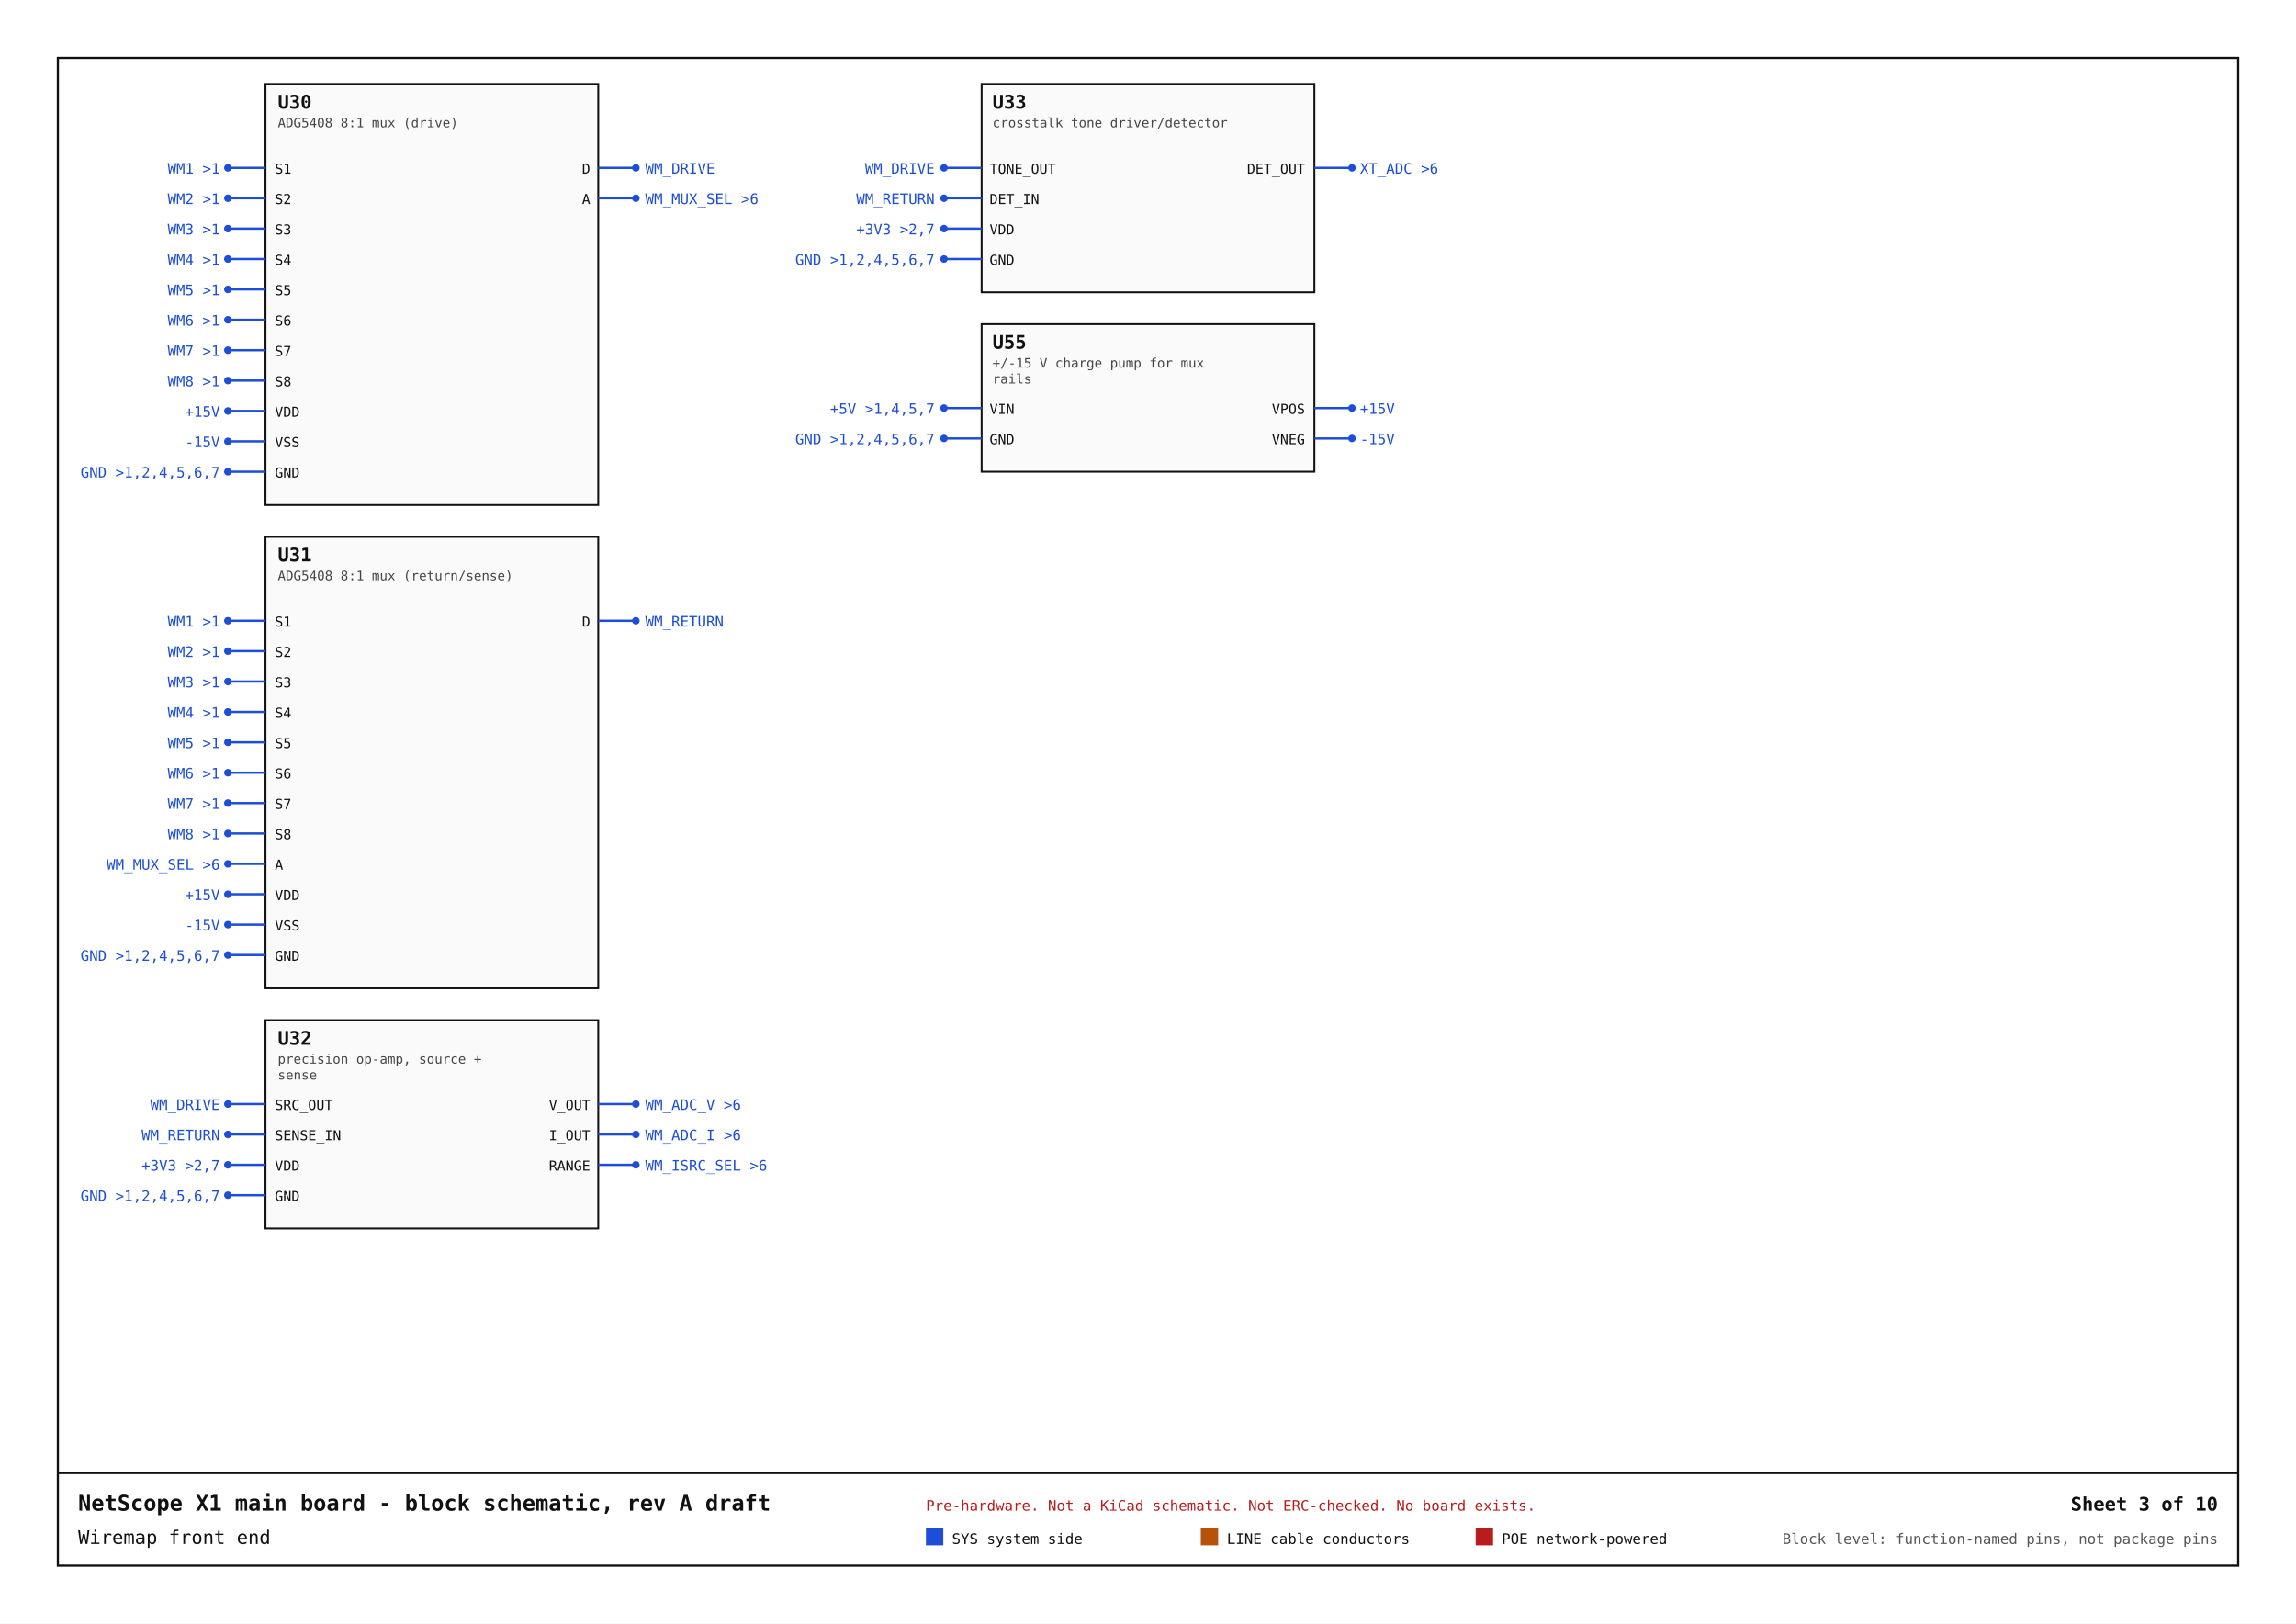
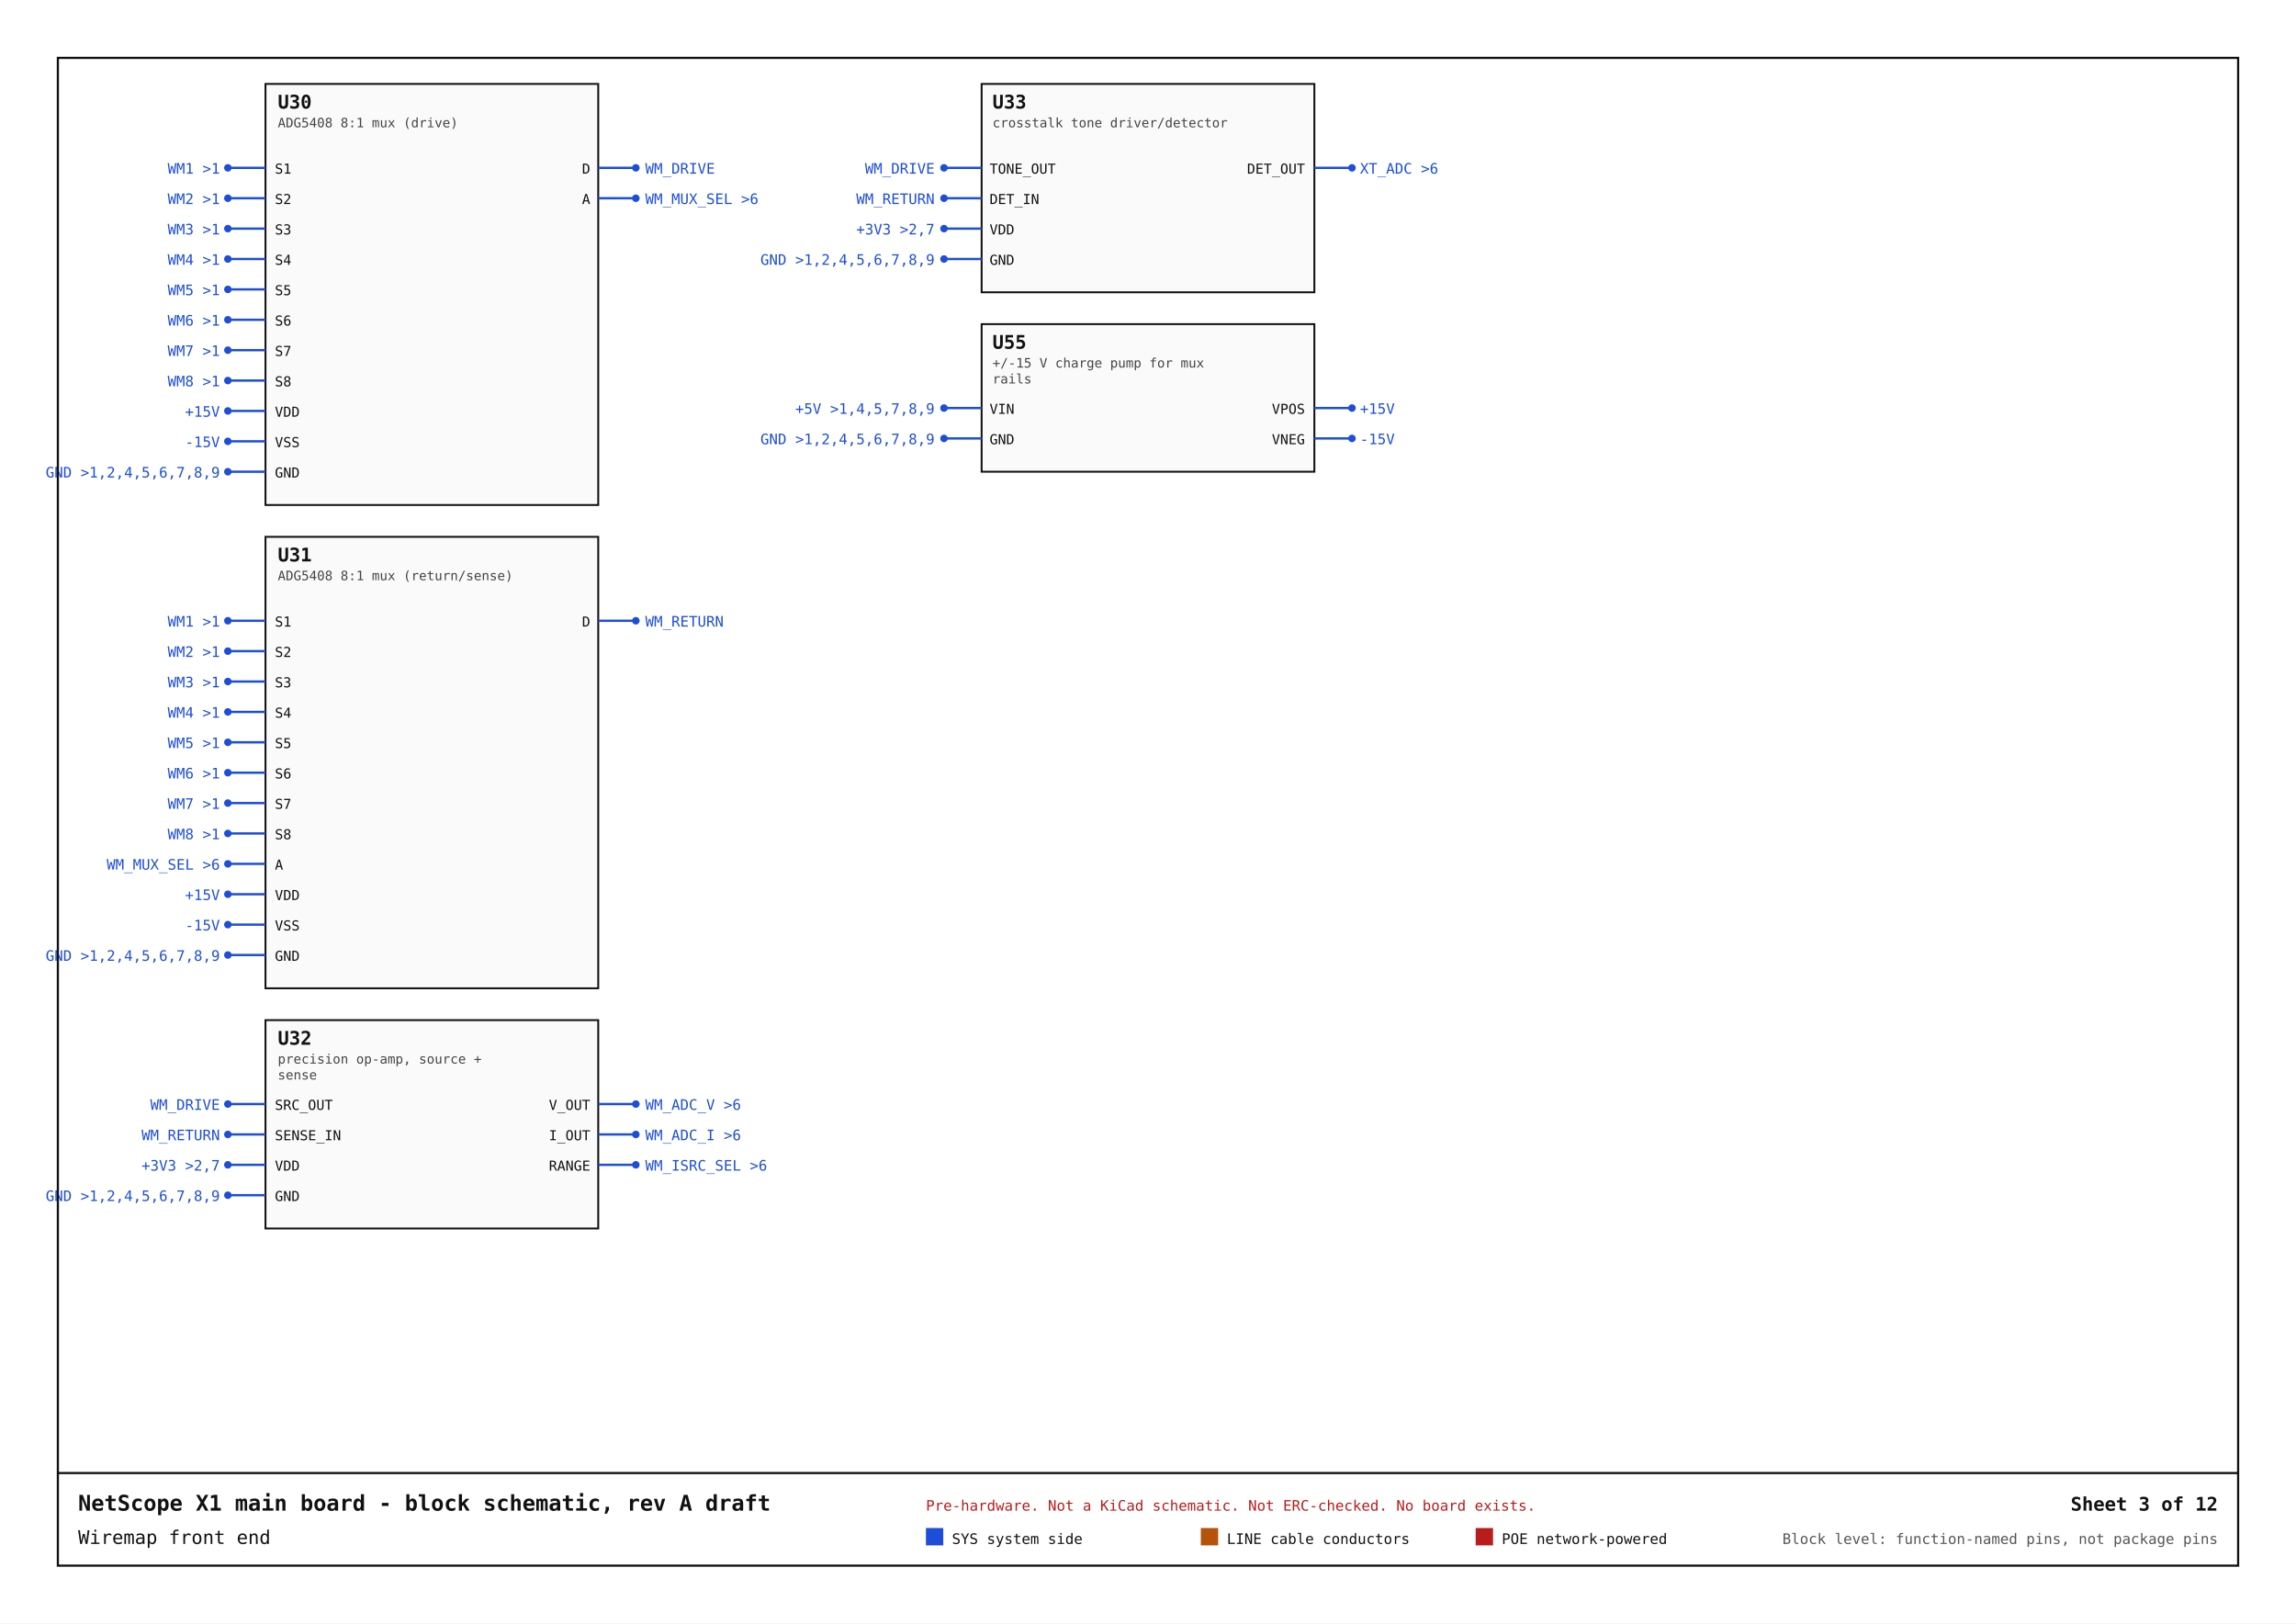
<svg xmlns="http://www.w3.org/2000/svg" viewBox="0 0 1587 1122" width="1587" height="1122">
  <rect width="1587" height="1122" fill="#fff" />
  <rect x="183.5" y="58" width="230" height="291" fill="#fafafa" stroke="#111" stroke-width="1.3" />
  <text x="192" y="75" font-size="13" fill="#111" text-anchor="start" font-weight="bold" font-family="DejaVu Sans Mono, Menlo, Consolas, monospace">U30</text>
  <text x="192" y="88" font-size="9" fill="#444" text-anchor="start" font-weight="normal" font-family="DejaVu Sans Mono, Menlo, Consolas, monospace">ADG5408 8:1 mux (drive)</text>
  <line x1="157.5" y1="116" x2="183.5" y2="116" stroke="#1d4ed8" stroke-width="1.6" />
  <circle cx="157.5" cy="116" r="2.6" fill="#1d4ed8" />
  <text x="152" y="120" font-size="10" fill="#1d4ed8" text-anchor="end" font-weight="normal" font-family="DejaVu Sans Mono, Menlo, Consolas, monospace">WM1 &gt;1</text>
  <text x="190" y="120" font-size="9.5" fill="#111" text-anchor="start" font-weight="normal" font-family="DejaVu Sans Mono, Menlo, Consolas, monospace">S1</text>
  <line x1="157.5" y1="137" x2="183.5" y2="137" stroke="#1d4ed8" stroke-width="1.6" />
  <circle cx="157.5" cy="137" r="2.6" fill="#1d4ed8" />
  <text x="152" y="141" font-size="10" fill="#1d4ed8" text-anchor="end" font-weight="normal" font-family="DejaVu Sans Mono, Menlo, Consolas, monospace">WM2 &gt;1</text>
  <text x="190" y="141" font-size="9.5" fill="#111" text-anchor="start" font-weight="normal" font-family="DejaVu Sans Mono, Menlo, Consolas, monospace">S2</text>
  <line x1="157.5" y1="158" x2="183.5" y2="158" stroke="#1d4ed8" stroke-width="1.6" />
  <circle cx="157.5" cy="158" r="2.6" fill="#1d4ed8" />
  <text x="152" y="162" font-size="10" fill="#1d4ed8" text-anchor="end" font-weight="normal" font-family="DejaVu Sans Mono, Menlo, Consolas, monospace">WM3 &gt;1</text>
  <text x="190" y="162" font-size="9.5" fill="#111" text-anchor="start" font-weight="normal" font-family="DejaVu Sans Mono, Menlo, Consolas, monospace">S3</text>
  <line x1="157.5" y1="179" x2="183.5" y2="179" stroke="#1d4ed8" stroke-width="1.6" />
  <circle cx="157.5" cy="179" r="2.6" fill="#1d4ed8" />
  <text x="152" y="183" font-size="10" fill="#1d4ed8" text-anchor="end" font-weight="normal" font-family="DejaVu Sans Mono, Menlo, Consolas, monospace">WM4 &gt;1</text>
  <text x="190" y="183" font-size="9.5" fill="#111" text-anchor="start" font-weight="normal" font-family="DejaVu Sans Mono, Menlo, Consolas, monospace">S4</text>
  <line x1="157.5" y1="200" x2="183.5" y2="200" stroke="#1d4ed8" stroke-width="1.6" />
  <circle cx="157.5" cy="200" r="2.6" fill="#1d4ed8" />
  <text x="152" y="204" font-size="10" fill="#1d4ed8" text-anchor="end" font-weight="normal" font-family="DejaVu Sans Mono, Menlo, Consolas, monospace">WM5 &gt;1</text>
  <text x="190" y="204" font-size="9.5" fill="#111" text-anchor="start" font-weight="normal" font-family="DejaVu Sans Mono, Menlo, Consolas, monospace">S5</text>
  <line x1="157.5" y1="221" x2="183.5" y2="221" stroke="#1d4ed8" stroke-width="1.6" />
  <circle cx="157.5" cy="221" r="2.6" fill="#1d4ed8" />
  <text x="152" y="225" font-size="10" fill="#1d4ed8" text-anchor="end" font-weight="normal" font-family="DejaVu Sans Mono, Menlo, Consolas, monospace">WM6 &gt;1</text>
  <text x="190" y="225" font-size="9.5" fill="#111" text-anchor="start" font-weight="normal" font-family="DejaVu Sans Mono, Menlo, Consolas, monospace">S6</text>
  <line x1="157.5" y1="242" x2="183.5" y2="242" stroke="#1d4ed8" stroke-width="1.6" />
  <circle cx="157.5" cy="242" r="2.6" fill="#1d4ed8" />
  <text x="152" y="246" font-size="10" fill="#1d4ed8" text-anchor="end" font-weight="normal" font-family="DejaVu Sans Mono, Menlo, Consolas, monospace">WM7 &gt;1</text>
  <text x="190" y="246" font-size="9.5" fill="#111" text-anchor="start" font-weight="normal" font-family="DejaVu Sans Mono, Menlo, Consolas, monospace">S7</text>
  <line x1="157.5" y1="263" x2="183.5" y2="263" stroke="#1d4ed8" stroke-width="1.6" />
  <circle cx="157.5" cy="263" r="2.6" fill="#1d4ed8" />
  <text x="152" y="267" font-size="10" fill="#1d4ed8" text-anchor="end" font-weight="normal" font-family="DejaVu Sans Mono, Menlo, Consolas, monospace">WM8 &gt;1</text>
  <text x="190" y="267" font-size="9.5" fill="#111" text-anchor="start" font-weight="normal" font-family="DejaVu Sans Mono, Menlo, Consolas, monospace">S8</text>
  <line x1="413.5" y1="116" x2="439.5" y2="116" stroke="#1d4ed8" stroke-width="1.6" />
  <circle cx="439.5" cy="116" r="2.6" fill="#1d4ed8" />
  <text x="446" y="120" font-size="10" fill="#1d4ed8" text-anchor="start" font-weight="normal" font-family="DejaVu Sans Mono, Menlo, Consolas, monospace">WM_DRIVE</text>
  <text x="408" y="120" font-size="9.5" fill="#111" text-anchor="end" font-weight="normal" font-family="DejaVu Sans Mono, Menlo, Consolas, monospace">D</text>
  <line x1="413.5" y1="137" x2="439.5" y2="137" stroke="#1d4ed8" stroke-width="1.6" />
  <circle cx="439.5" cy="137" r="2.6" fill="#1d4ed8" />
  <text x="446" y="141" font-size="10" fill="#1d4ed8" text-anchor="start" font-weight="normal" font-family="DejaVu Sans Mono, Menlo, Consolas, monospace">WM_MUX_SEL &gt;6</text>
  <text x="408" y="141" font-size="9.5" fill="#111" text-anchor="end" font-weight="normal" font-family="DejaVu Sans Mono, Menlo, Consolas, monospace">A</text>
  <line x1="157.5" y1="284" x2="183.5" y2="284" stroke="#1d4ed8" stroke-width="1.6" />
  <circle cx="157.5" cy="284" r="2.6" fill="#1d4ed8" />
  <text x="152" y="288" font-size="10" fill="#1d4ed8" text-anchor="end" font-weight="normal" font-family="DejaVu Sans Mono, Menlo, Consolas, monospace">+15V</text>
  <text x="190" y="288" font-size="9.5" fill="#111" text-anchor="start" font-weight="normal" font-family="DejaVu Sans Mono, Menlo, Consolas, monospace">VDD</text>
  <line x1="157.5" y1="305" x2="183.5" y2="305" stroke="#1d4ed8" stroke-width="1.6" />
  <circle cx="157.5" cy="305" r="2.6" fill="#1d4ed8" />
  <text x="152" y="309" font-size="10" fill="#1d4ed8" text-anchor="end" font-weight="normal" font-family="DejaVu Sans Mono, Menlo, Consolas, monospace">-15V</text>
  <text x="190" y="309" font-size="9.5" fill="#111" text-anchor="start" font-weight="normal" font-family="DejaVu Sans Mono, Menlo, Consolas, monospace">VSS</text>
  <line x1="157.5" y1="326" x2="183.5" y2="326" stroke="#1d4ed8" stroke-width="1.6" />
  <circle cx="157.5" cy="326" r="2.6" fill="#1d4ed8" />
-   <text x="152" y="330" font-size="10" fill="#1d4ed8" text-anchor="end" font-weight="normal" font-family="DejaVu Sans Mono, Menlo, Consolas, monospace">GND &gt;1,2,4,5,6,7</text>
+   <text x="152" y="330" font-size="10" fill="#1d4ed8" text-anchor="end" font-weight="normal" font-family="DejaVu Sans Mono, Menlo, Consolas, monospace">GND &gt;1,2,4,5,6,7,8,9</text>
  <text x="190" y="330" font-size="9.5" fill="#111" text-anchor="start" font-weight="normal" font-family="DejaVu Sans Mono, Menlo, Consolas, monospace">GND</text>
  <rect x="183.5" y="371" width="230" height="312" fill="#fafafa" stroke="#111" stroke-width="1.3" />
  <text x="192" y="388" font-size="13" fill="#111" text-anchor="start" font-weight="bold" font-family="DejaVu Sans Mono, Menlo, Consolas, monospace">U31</text>
  <text x="192" y="401" font-size="9" fill="#444" text-anchor="start" font-weight="normal" font-family="DejaVu Sans Mono, Menlo, Consolas, monospace">ADG5408 8:1 mux (return/sense)</text>
  <line x1="157.5" y1="429" x2="183.5" y2="429" stroke="#1d4ed8" stroke-width="1.6" />
  <circle cx="157.5" cy="429" r="2.6" fill="#1d4ed8" />
  <text x="152" y="433" font-size="10" fill="#1d4ed8" text-anchor="end" font-weight="normal" font-family="DejaVu Sans Mono, Menlo, Consolas, monospace">WM1 &gt;1</text>
  <text x="190" y="433" font-size="9.5" fill="#111" text-anchor="start" font-weight="normal" font-family="DejaVu Sans Mono, Menlo, Consolas, monospace">S1</text>
  <line x1="157.5" y1="450" x2="183.5" y2="450" stroke="#1d4ed8" stroke-width="1.6" />
  <circle cx="157.5" cy="450" r="2.6" fill="#1d4ed8" />
  <text x="152" y="454" font-size="10" fill="#1d4ed8" text-anchor="end" font-weight="normal" font-family="DejaVu Sans Mono, Menlo, Consolas, monospace">WM2 &gt;1</text>
  <text x="190" y="454" font-size="9.5" fill="#111" text-anchor="start" font-weight="normal" font-family="DejaVu Sans Mono, Menlo, Consolas, monospace">S2</text>
  <line x1="157.5" y1="471" x2="183.5" y2="471" stroke="#1d4ed8" stroke-width="1.6" />
  <circle cx="157.5" cy="471" r="2.6" fill="#1d4ed8" />
  <text x="152" y="475" font-size="10" fill="#1d4ed8" text-anchor="end" font-weight="normal" font-family="DejaVu Sans Mono, Menlo, Consolas, monospace">WM3 &gt;1</text>
  <text x="190" y="475" font-size="9.5" fill="#111" text-anchor="start" font-weight="normal" font-family="DejaVu Sans Mono, Menlo, Consolas, monospace">S3</text>
  <line x1="157.5" y1="492" x2="183.5" y2="492" stroke="#1d4ed8" stroke-width="1.6" />
  <circle cx="157.5" cy="492" r="2.6" fill="#1d4ed8" />
  <text x="152" y="496" font-size="10" fill="#1d4ed8" text-anchor="end" font-weight="normal" font-family="DejaVu Sans Mono, Menlo, Consolas, monospace">WM4 &gt;1</text>
  <text x="190" y="496" font-size="9.5" fill="#111" text-anchor="start" font-weight="normal" font-family="DejaVu Sans Mono, Menlo, Consolas, monospace">S4</text>
  <line x1="157.5" y1="513" x2="183.5" y2="513" stroke="#1d4ed8" stroke-width="1.6" />
  <circle cx="157.5" cy="513" r="2.6" fill="#1d4ed8" />
  <text x="152" y="517" font-size="10" fill="#1d4ed8" text-anchor="end" font-weight="normal" font-family="DejaVu Sans Mono, Menlo, Consolas, monospace">WM5 &gt;1</text>
  <text x="190" y="517" font-size="9.5" fill="#111" text-anchor="start" font-weight="normal" font-family="DejaVu Sans Mono, Menlo, Consolas, monospace">S5</text>
  <line x1="157.5" y1="534" x2="183.5" y2="534" stroke="#1d4ed8" stroke-width="1.6" />
  <circle cx="157.5" cy="534" r="2.6" fill="#1d4ed8" />
  <text x="152" y="538" font-size="10" fill="#1d4ed8" text-anchor="end" font-weight="normal" font-family="DejaVu Sans Mono, Menlo, Consolas, monospace">WM6 &gt;1</text>
  <text x="190" y="538" font-size="9.5" fill="#111" text-anchor="start" font-weight="normal" font-family="DejaVu Sans Mono, Menlo, Consolas, monospace">S6</text>
  <line x1="157.5" y1="555" x2="183.5" y2="555" stroke="#1d4ed8" stroke-width="1.6" />
  <circle cx="157.5" cy="555" r="2.6" fill="#1d4ed8" />
  <text x="152" y="559" font-size="10" fill="#1d4ed8" text-anchor="end" font-weight="normal" font-family="DejaVu Sans Mono, Menlo, Consolas, monospace">WM7 &gt;1</text>
  <text x="190" y="559" font-size="9.5" fill="#111" text-anchor="start" font-weight="normal" font-family="DejaVu Sans Mono, Menlo, Consolas, monospace">S7</text>
  <line x1="157.5" y1="576" x2="183.5" y2="576" stroke="#1d4ed8" stroke-width="1.6" />
  <circle cx="157.5" cy="576" r="2.6" fill="#1d4ed8" />
  <text x="152" y="580" font-size="10" fill="#1d4ed8" text-anchor="end" font-weight="normal" font-family="DejaVu Sans Mono, Menlo, Consolas, monospace">WM8 &gt;1</text>
  <text x="190" y="580" font-size="9.5" fill="#111" text-anchor="start" font-weight="normal" font-family="DejaVu Sans Mono, Menlo, Consolas, monospace">S8</text>
  <line x1="413.5" y1="429" x2="439.5" y2="429" stroke="#1d4ed8" stroke-width="1.6" />
  <circle cx="439.5" cy="429" r="2.6" fill="#1d4ed8" />
  <text x="446" y="433" font-size="10" fill="#1d4ed8" text-anchor="start" font-weight="normal" font-family="DejaVu Sans Mono, Menlo, Consolas, monospace">WM_RETURN</text>
  <text x="408" y="433" font-size="9.5" fill="#111" text-anchor="end" font-weight="normal" font-family="DejaVu Sans Mono, Menlo, Consolas, monospace">D</text>
  <line x1="157.5" y1="597" x2="183.5" y2="597" stroke="#1d4ed8" stroke-width="1.6" />
  <circle cx="157.5" cy="597" r="2.6" fill="#1d4ed8" />
  <text x="152" y="601" font-size="10" fill="#1d4ed8" text-anchor="end" font-weight="normal" font-family="DejaVu Sans Mono, Menlo, Consolas, monospace">WM_MUX_SEL &gt;6</text>
  <text x="190" y="601" font-size="9.5" fill="#111" text-anchor="start" font-weight="normal" font-family="DejaVu Sans Mono, Menlo, Consolas, monospace">A</text>
  <line x1="157.5" y1="618" x2="183.5" y2="618" stroke="#1d4ed8" stroke-width="1.6" />
  <circle cx="157.5" cy="618" r="2.6" fill="#1d4ed8" />
  <text x="152" y="622" font-size="10" fill="#1d4ed8" text-anchor="end" font-weight="normal" font-family="DejaVu Sans Mono, Menlo, Consolas, monospace">+15V</text>
  <text x="190" y="622" font-size="9.5" fill="#111" text-anchor="start" font-weight="normal" font-family="DejaVu Sans Mono, Menlo, Consolas, monospace">VDD</text>
  <line x1="157.5" y1="639" x2="183.5" y2="639" stroke="#1d4ed8" stroke-width="1.6" />
  <circle cx="157.5" cy="639" r="2.6" fill="#1d4ed8" />
  <text x="152" y="643" font-size="10" fill="#1d4ed8" text-anchor="end" font-weight="normal" font-family="DejaVu Sans Mono, Menlo, Consolas, monospace">-15V</text>
  <text x="190" y="643" font-size="9.5" fill="#111" text-anchor="start" font-weight="normal" font-family="DejaVu Sans Mono, Menlo, Consolas, monospace">VSS</text>
  <line x1="157.5" y1="660" x2="183.5" y2="660" stroke="#1d4ed8" stroke-width="1.6" />
  <circle cx="157.5" cy="660" r="2.6" fill="#1d4ed8" />
-   <text x="152" y="664" font-size="10" fill="#1d4ed8" text-anchor="end" font-weight="normal" font-family="DejaVu Sans Mono, Menlo, Consolas, monospace">GND &gt;1,2,4,5,6,7</text>
+   <text x="152" y="664" font-size="10" fill="#1d4ed8" text-anchor="end" font-weight="normal" font-family="DejaVu Sans Mono, Menlo, Consolas, monospace">GND &gt;1,2,4,5,6,7,8,9</text>
  <text x="190" y="664" font-size="9.5" fill="#111" text-anchor="start" font-weight="normal" font-family="DejaVu Sans Mono, Menlo, Consolas, monospace">GND</text>
  <rect x="183.5" y="705" width="230" height="144" fill="#fafafa" stroke="#111" stroke-width="1.3" />
  <text x="192" y="722" font-size="13" fill="#111" text-anchor="start" font-weight="bold" font-family="DejaVu Sans Mono, Menlo, Consolas, monospace">U32</text>
  <text x="192" y="735" font-size="9" fill="#444" text-anchor="start" font-weight="normal" font-family="DejaVu Sans Mono, Menlo, Consolas, monospace">precision op-amp, source +</text>
  <text x="192" y="746" font-size="9" fill="#444" text-anchor="start" font-weight="normal" font-family="DejaVu Sans Mono, Menlo, Consolas, monospace">sense</text>
  <line x1="157.5" y1="763" x2="183.5" y2="763" stroke="#1d4ed8" stroke-width="1.6" />
  <circle cx="157.5" cy="763" r="2.6" fill="#1d4ed8" />
  <text x="152" y="767" font-size="10" fill="#1d4ed8" text-anchor="end" font-weight="normal" font-family="DejaVu Sans Mono, Menlo, Consolas, monospace">WM_DRIVE</text>
  <text x="190" y="767" font-size="9.5" fill="#111" text-anchor="start" font-weight="normal" font-family="DejaVu Sans Mono, Menlo, Consolas, monospace">SRC_OUT</text>
  <line x1="157.5" y1="784" x2="183.5" y2="784" stroke="#1d4ed8" stroke-width="1.6" />
  <circle cx="157.5" cy="784" r="2.6" fill="#1d4ed8" />
  <text x="152" y="788" font-size="10" fill="#1d4ed8" text-anchor="end" font-weight="normal" font-family="DejaVu Sans Mono, Menlo, Consolas, monospace">WM_RETURN</text>
  <text x="190" y="788" font-size="9.5" fill="#111" text-anchor="start" font-weight="normal" font-family="DejaVu Sans Mono, Menlo, Consolas, monospace">SENSE_IN</text>
  <line x1="413.5" y1="763" x2="439.5" y2="763" stroke="#1d4ed8" stroke-width="1.6" />
  <circle cx="439.5" cy="763" r="2.6" fill="#1d4ed8" />
  <text x="446" y="767" font-size="10" fill="#1d4ed8" text-anchor="start" font-weight="normal" font-family="DejaVu Sans Mono, Menlo, Consolas, monospace">WM_ADC_V &gt;6</text>
  <text x="408" y="767" font-size="9.5" fill="#111" text-anchor="end" font-weight="normal" font-family="DejaVu Sans Mono, Menlo, Consolas, monospace">V_OUT</text>
  <line x1="413.5" y1="784" x2="439.5" y2="784" stroke="#1d4ed8" stroke-width="1.6" />
  <circle cx="439.5" cy="784" r="2.6" fill="#1d4ed8" />
  <text x="446" y="788" font-size="10" fill="#1d4ed8" text-anchor="start" font-weight="normal" font-family="DejaVu Sans Mono, Menlo, Consolas, monospace">WM_ADC_I &gt;6</text>
  <text x="408" y="788" font-size="9.5" fill="#111" text-anchor="end" font-weight="normal" font-family="DejaVu Sans Mono, Menlo, Consolas, monospace">I_OUT</text>
  <line x1="413.5" y1="805" x2="439.5" y2="805" stroke="#1d4ed8" stroke-width="1.6" />
  <circle cx="439.5" cy="805" r="2.6" fill="#1d4ed8" />
  <text x="446" y="809" font-size="10" fill="#1d4ed8" text-anchor="start" font-weight="normal" font-family="DejaVu Sans Mono, Menlo, Consolas, monospace">WM_ISRC_SEL &gt;6</text>
  <text x="408" y="809" font-size="9.5" fill="#111" text-anchor="end" font-weight="normal" font-family="DejaVu Sans Mono, Menlo, Consolas, monospace">RANGE</text>
  <line x1="157.5" y1="805" x2="183.5" y2="805" stroke="#1d4ed8" stroke-width="1.6" />
  <circle cx="157.5" cy="805" r="2.6" fill="#1d4ed8" />
  <text x="152" y="809" font-size="10" fill="#1d4ed8" text-anchor="end" font-weight="normal" font-family="DejaVu Sans Mono, Menlo, Consolas, monospace">+3V3 &gt;2,7</text>
  <text x="190" y="809" font-size="9.5" fill="#111" text-anchor="start" font-weight="normal" font-family="DejaVu Sans Mono, Menlo, Consolas, monospace">VDD</text>
  <line x1="157.5" y1="826" x2="183.5" y2="826" stroke="#1d4ed8" stroke-width="1.6" />
  <circle cx="157.5" cy="826" r="2.6" fill="#1d4ed8" />
-   <text x="152" y="830" font-size="10" fill="#1d4ed8" text-anchor="end" font-weight="normal" font-family="DejaVu Sans Mono, Menlo, Consolas, monospace">GND &gt;1,2,4,5,6,7</text>
+   <text x="152" y="830" font-size="10" fill="#1d4ed8" text-anchor="end" font-weight="normal" font-family="DejaVu Sans Mono, Menlo, Consolas, monospace">GND &gt;1,2,4,5,6,7,8,9</text>
  <text x="190" y="830" font-size="9.5" fill="#111" text-anchor="start" font-weight="normal" font-family="DejaVu Sans Mono, Menlo, Consolas, monospace">GND</text>
  <rect x="678.5" y="58" width="230" height="144" fill="#fafafa" stroke="#111" stroke-width="1.3" />
  <text x="686" y="75" font-size="13" fill="#111" text-anchor="start" font-weight="bold" font-family="DejaVu Sans Mono, Menlo, Consolas, monospace">U33</text>
  <text x="686" y="88" font-size="9" fill="#444" text-anchor="start" font-weight="normal" font-family="DejaVu Sans Mono, Menlo, Consolas, monospace">crosstalk tone driver/detector</text>
  <line x1="652.5" y1="116" x2="678.5" y2="116" stroke="#1d4ed8" stroke-width="1.6" />
  <circle cx="652.5" cy="116" r="2.6" fill="#1d4ed8" />
  <text x="646" y="120" font-size="10" fill="#1d4ed8" text-anchor="end" font-weight="normal" font-family="DejaVu Sans Mono, Menlo, Consolas, monospace">WM_DRIVE</text>
  <text x="684" y="120" font-size="9.5" fill="#111" text-anchor="start" font-weight="normal" font-family="DejaVu Sans Mono, Menlo, Consolas, monospace">TONE_OUT</text>
  <line x1="652.5" y1="137" x2="678.5" y2="137" stroke="#1d4ed8" stroke-width="1.6" />
  <circle cx="652.5" cy="137" r="2.6" fill="#1d4ed8" />
  <text x="646" y="141" font-size="10" fill="#1d4ed8" text-anchor="end" font-weight="normal" font-family="DejaVu Sans Mono, Menlo, Consolas, monospace">WM_RETURN</text>
  <text x="684" y="141" font-size="9.5" fill="#111" text-anchor="start" font-weight="normal" font-family="DejaVu Sans Mono, Menlo, Consolas, monospace">DET_IN</text>
  <line x1="908.5" y1="116" x2="934.5" y2="116" stroke="#1d4ed8" stroke-width="1.6" />
  <circle cx="934.5" cy="116" r="2.6" fill="#1d4ed8" />
  <text x="940" y="120" font-size="10" fill="#1d4ed8" text-anchor="start" font-weight="normal" font-family="DejaVu Sans Mono, Menlo, Consolas, monospace">XT_ADC &gt;6</text>
  <text x="902" y="120" font-size="9.5" fill="#111" text-anchor="end" font-weight="normal" font-family="DejaVu Sans Mono, Menlo, Consolas, monospace">DET_OUT</text>
  <line x1="652.5" y1="158" x2="678.5" y2="158" stroke="#1d4ed8" stroke-width="1.6" />
  <circle cx="652.5" cy="158" r="2.6" fill="#1d4ed8" />
  <text x="646" y="162" font-size="10" fill="#1d4ed8" text-anchor="end" font-weight="normal" font-family="DejaVu Sans Mono, Menlo, Consolas, monospace">+3V3 &gt;2,7</text>
  <text x="684" y="162" font-size="9.5" fill="#111" text-anchor="start" font-weight="normal" font-family="DejaVu Sans Mono, Menlo, Consolas, monospace">VDD</text>
  <line x1="652.5" y1="179" x2="678.5" y2="179" stroke="#1d4ed8" stroke-width="1.6" />
  <circle cx="652.5" cy="179" r="2.6" fill="#1d4ed8" />
-   <text x="646" y="183" font-size="10" fill="#1d4ed8" text-anchor="end" font-weight="normal" font-family="DejaVu Sans Mono, Menlo, Consolas, monospace">GND &gt;1,2,4,5,6,7</text>
+   <text x="646" y="183" font-size="10" fill="#1d4ed8" text-anchor="end" font-weight="normal" font-family="DejaVu Sans Mono, Menlo, Consolas, monospace">GND &gt;1,2,4,5,6,7,8,9</text>
  <text x="684" y="183" font-size="9.5" fill="#111" text-anchor="start" font-weight="normal" font-family="DejaVu Sans Mono, Menlo, Consolas, monospace">GND</text>
  <rect x="678.5" y="224" width="230" height="102" fill="#fafafa" stroke="#111" stroke-width="1.3" />
  <text x="686" y="241" font-size="13" fill="#111" text-anchor="start" font-weight="bold" font-family="DejaVu Sans Mono, Menlo, Consolas, monospace">U55</text>
  <text x="686" y="254" font-size="9" fill="#444" text-anchor="start" font-weight="normal" font-family="DejaVu Sans Mono, Menlo, Consolas, monospace">+/-15 V charge pump for mux</text>
  <text x="686" y="265" font-size="9" fill="#444" text-anchor="start" font-weight="normal" font-family="DejaVu Sans Mono, Menlo, Consolas, monospace">rails</text>
  <line x1="652.5" y1="282" x2="678.5" y2="282" stroke="#1d4ed8" stroke-width="1.6" />
  <circle cx="652.5" cy="282" r="2.6" fill="#1d4ed8" />
-   <text x="646" y="286" font-size="10" fill="#1d4ed8" text-anchor="end" font-weight="normal" font-family="DejaVu Sans Mono, Menlo, Consolas, monospace">+5V &gt;1,4,5,7</text>
+   <text x="646" y="286" font-size="10" fill="#1d4ed8" text-anchor="end" font-weight="normal" font-family="DejaVu Sans Mono, Menlo, Consolas, monospace">+5V &gt;1,4,5,7,8,9</text>
  <text x="684" y="286" font-size="9.5" fill="#111" text-anchor="start" font-weight="normal" font-family="DejaVu Sans Mono, Menlo, Consolas, monospace">VIN</text>
  <line x1="908.5" y1="282" x2="934.5" y2="282" stroke="#1d4ed8" stroke-width="1.6" />
  <circle cx="934.5" cy="282" r="2.6" fill="#1d4ed8" />
  <text x="940" y="286" font-size="10" fill="#1d4ed8" text-anchor="start" font-weight="normal" font-family="DejaVu Sans Mono, Menlo, Consolas, monospace">+15V</text>
  <text x="902" y="286" font-size="9.5" fill="#111" text-anchor="end" font-weight="normal" font-family="DejaVu Sans Mono, Menlo, Consolas, monospace">VPOS</text>
  <line x1="908.5" y1="303" x2="934.5" y2="303" stroke="#1d4ed8" stroke-width="1.6" />
  <circle cx="934.5" cy="303" r="2.6" fill="#1d4ed8" />
  <text x="940" y="307" font-size="10" fill="#1d4ed8" text-anchor="start" font-weight="normal" font-family="DejaVu Sans Mono, Menlo, Consolas, monospace">-15V</text>
  <text x="902" y="307" font-size="9.5" fill="#111" text-anchor="end" font-weight="normal" font-family="DejaVu Sans Mono, Menlo, Consolas, monospace">VNEG</text>
  <line x1="652.5" y1="303" x2="678.5" y2="303" stroke="#1d4ed8" stroke-width="1.6" />
  <circle cx="652.5" cy="303" r="2.6" fill="#1d4ed8" />
-   <text x="646" y="307" font-size="10" fill="#1d4ed8" text-anchor="end" font-weight="normal" font-family="DejaVu Sans Mono, Menlo, Consolas, monospace">GND &gt;1,2,4,5,6,7</text>
+   <text x="646" y="307" font-size="10" fill="#1d4ed8" text-anchor="end" font-weight="normal" font-family="DejaVu Sans Mono, Menlo, Consolas, monospace">GND &gt;1,2,4,5,6,7,8,9</text>
  <text x="684" y="307" font-size="9.5" fill="#111" text-anchor="start" font-weight="normal" font-family="DejaVu Sans Mono, Menlo, Consolas, monospace">GND</text>
  <rect x="40" y="40" width="1507" height="1042" fill="none" stroke="#111" stroke-width="1.5" />
  <line x1="40" y1="1018" x2="1547" y2="1018" stroke="#111" stroke-width="1.5" />
  <text x="54" y="1044" font-size="15" fill="#111" text-anchor="start" font-weight="bold" font-family="DejaVu Sans Mono, Menlo, Consolas, monospace">NetScope X1 main board - block schematic, rev A draft</text>
  <text x="54" y="1067" font-size="13" fill="#111" text-anchor="start" font-weight="normal" font-family="DejaVu Sans Mono, Menlo, Consolas, monospace">Wiremap front end</text>
  <text x="640" y="1044" font-size="10" fill="#b91c1c" text-anchor="start" font-weight="normal" font-family="DejaVu Sans Mono, Menlo, Consolas, monospace">Pre-hardware. Not a KiCad schematic. Not ERC-checked. No board exists.</text>
  <rect x="640" y="1056" width="12" height="12" fill="#1d4ed8" />
  <text x="658" y="1067" font-size="10" fill="#111" text-anchor="start" font-weight="normal" font-family="DejaVu Sans Mono, Menlo, Consolas, monospace">SYS  system side</text>
  <rect x="830" y="1056" width="12" height="12" fill="#b45309" />
  <text x="848" y="1067" font-size="10" fill="#111" text-anchor="start" font-weight="normal" font-family="DejaVu Sans Mono, Menlo, Consolas, monospace">LINE  cable conductors</text>
  <rect x="1020" y="1056" width="12" height="12" fill="#b91c1c" />
  <text x="1038" y="1067" font-size="10" fill="#111" text-anchor="start" font-weight="normal" font-family="DejaVu Sans Mono, Menlo, Consolas, monospace">POE  network-powered</text>
-   <text x="1533" y="1044" font-size="13" fill="#111" text-anchor="end" font-weight="bold" font-family="DejaVu Sans Mono, Menlo, Consolas, monospace">Sheet 3 of 10</text>
+   <text x="1533" y="1044" font-size="13" fill="#111" text-anchor="end" font-weight="bold" font-family="DejaVu Sans Mono, Menlo, Consolas, monospace">Sheet 3 of 12</text>
  <text x="1533" y="1067" font-size="10" fill="#555" text-anchor="end" font-weight="normal" font-family="DejaVu Sans Mono, Menlo, Consolas, monospace">Block level: function-named pins, not package pins</text>
</svg>
